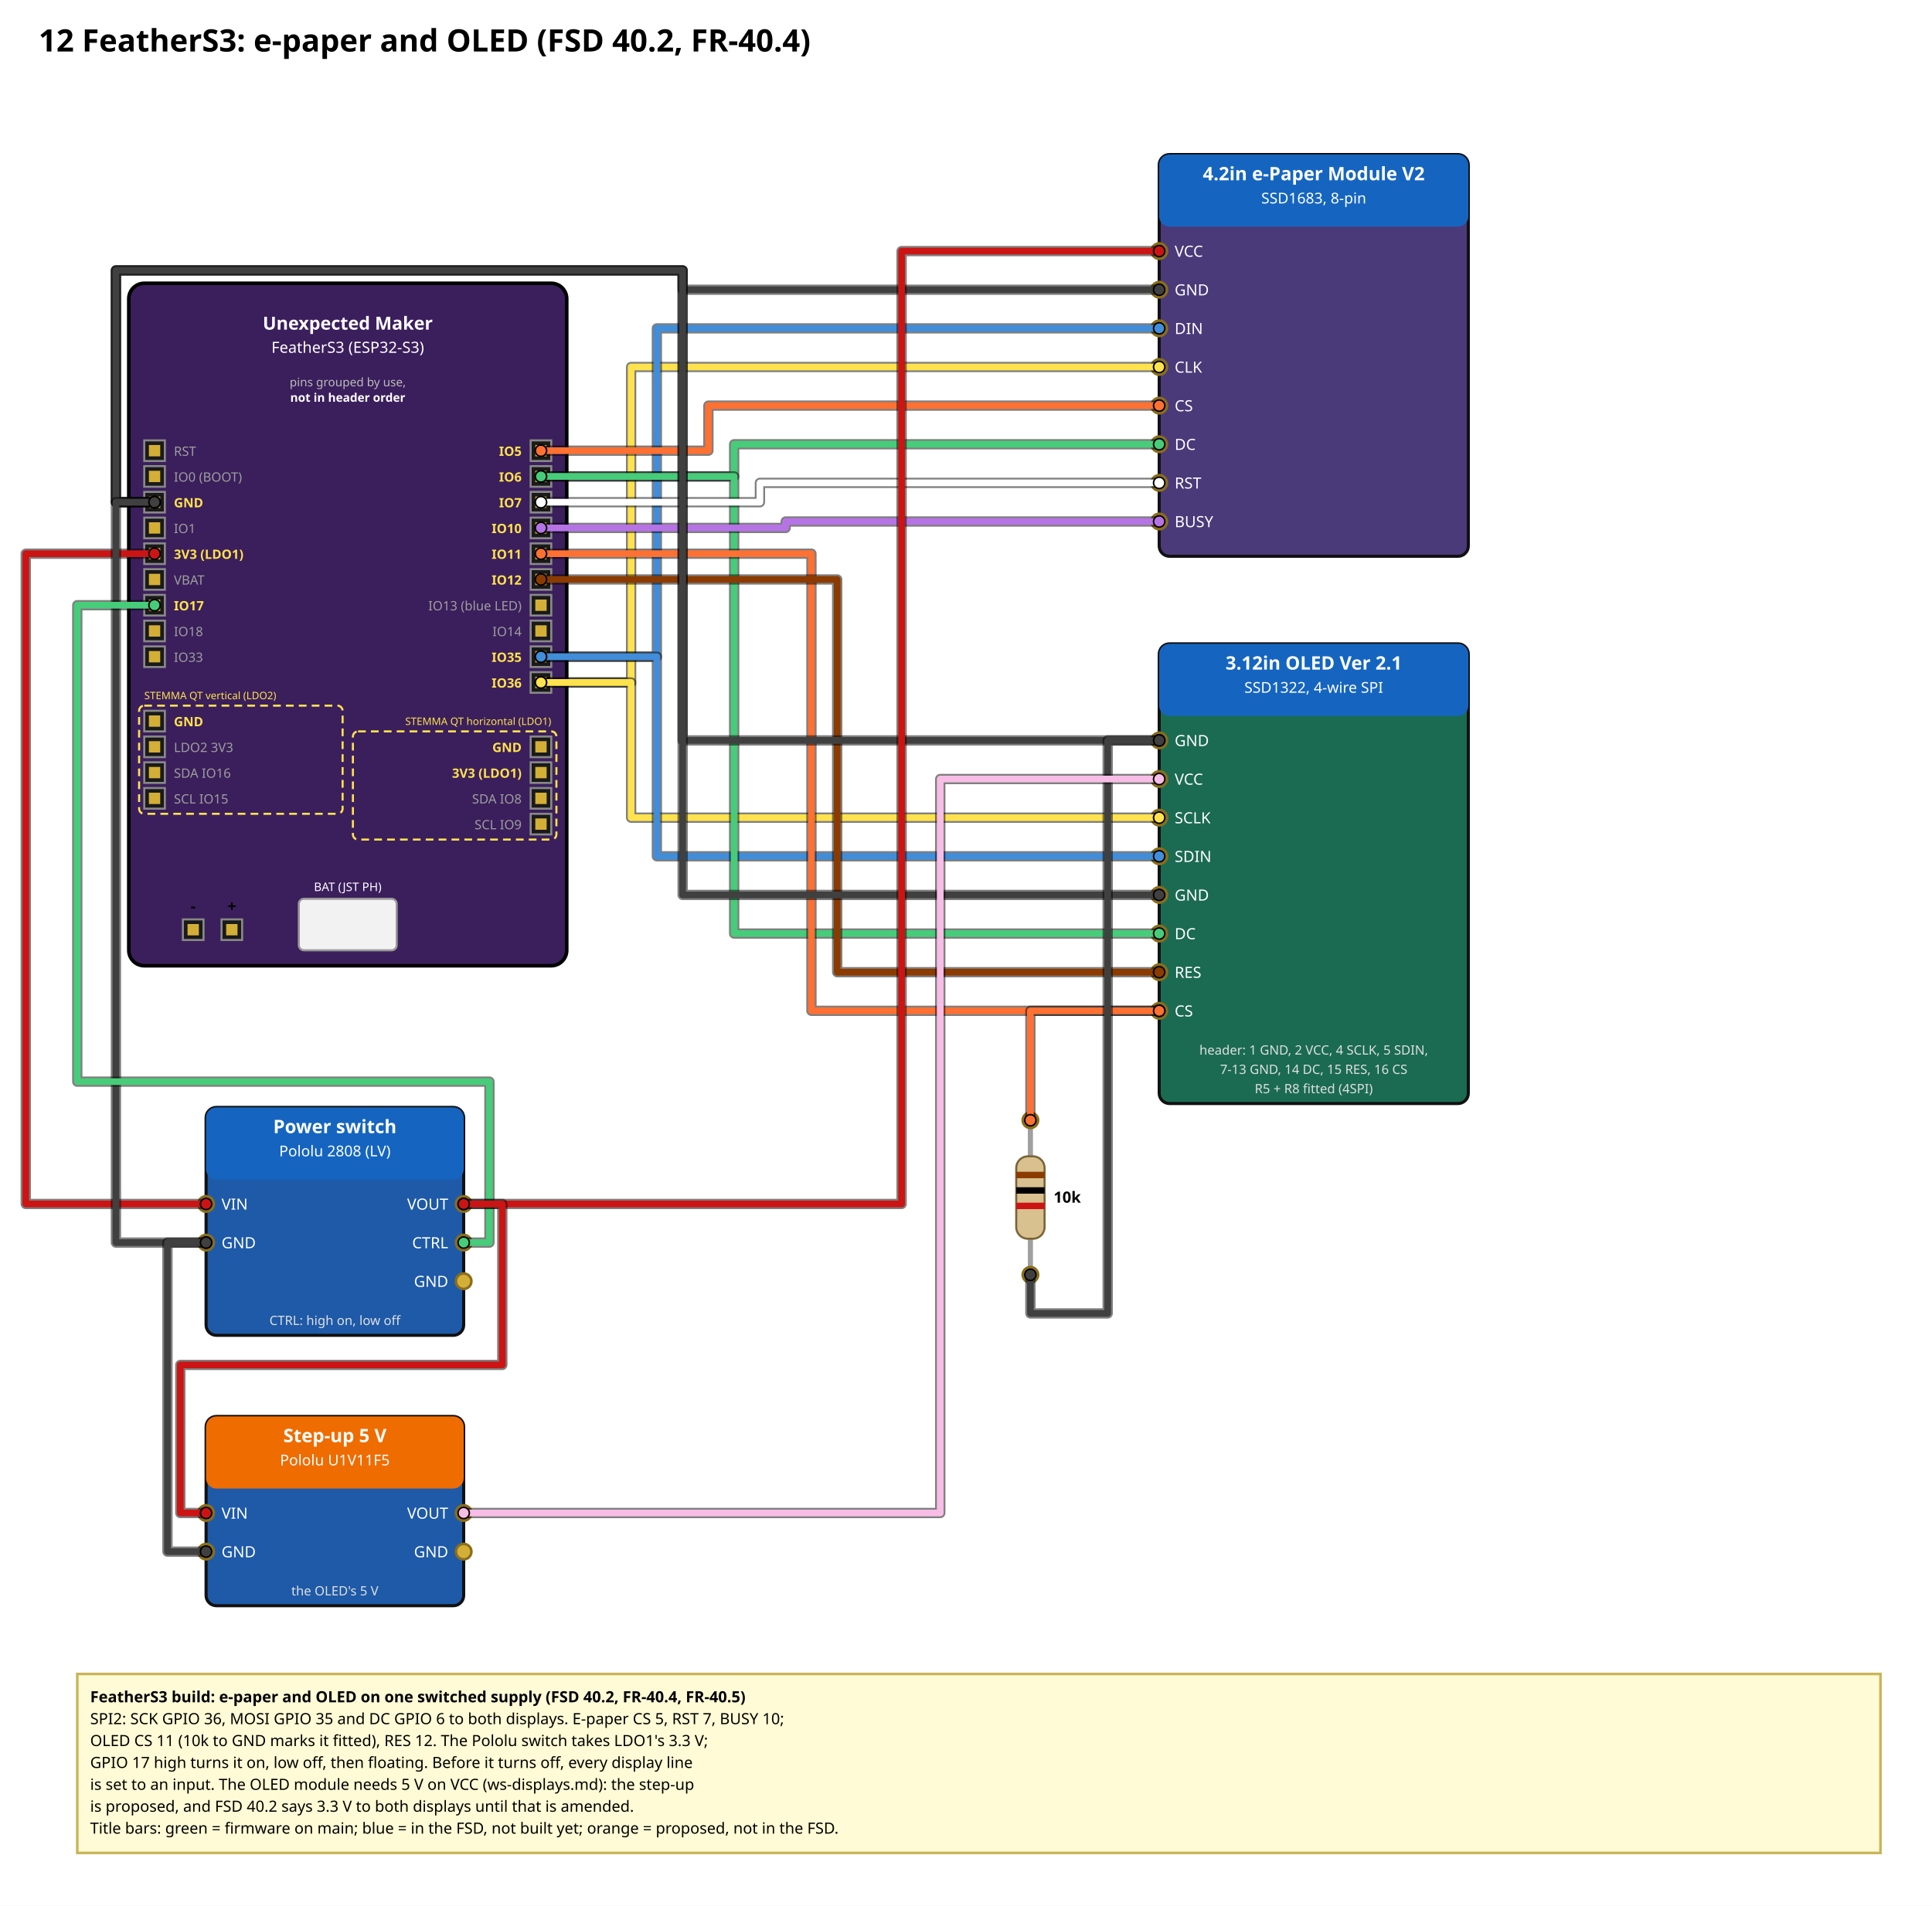
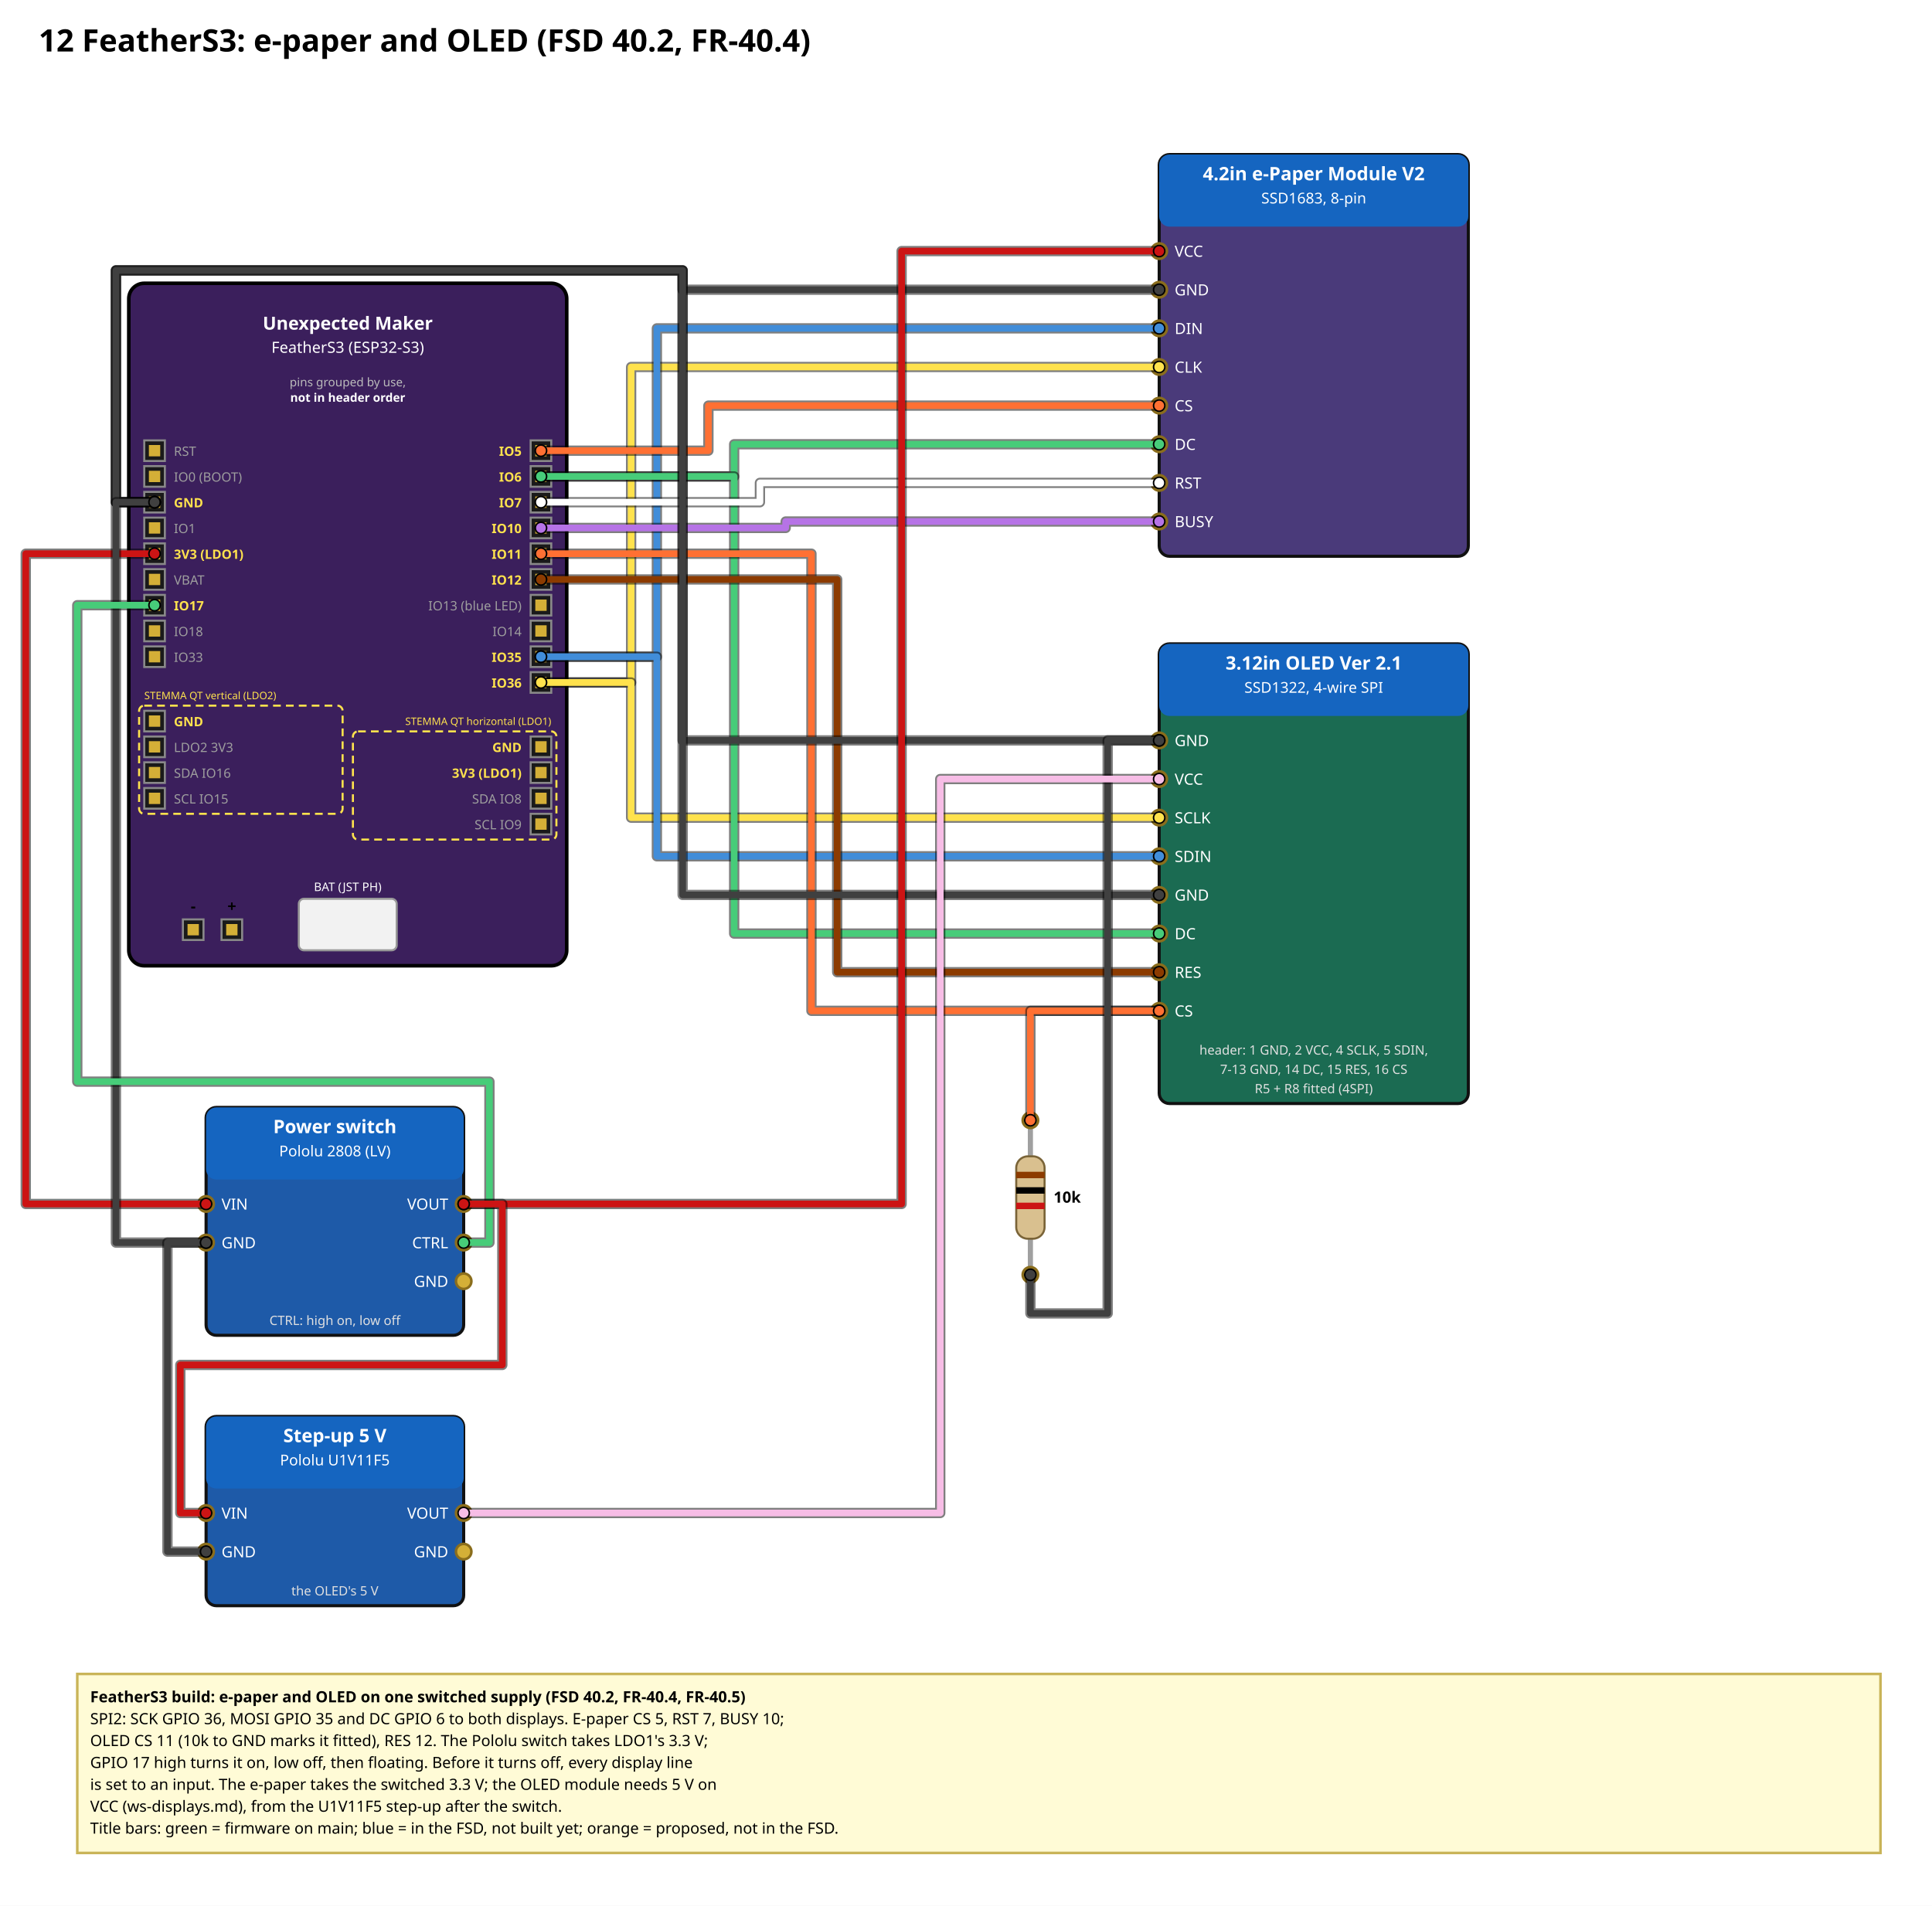
<svg xmlns="http://www.w3.org/2000/svg" width="1350" height="1332" viewBox="0 0 7500 7400">
  <rect x="0" y="0" width="7500" height="7400" fill="#ffffff" />
  <text x="150" y="200" font-family="Droid Sans" font-size="120" text-anchor="start" font-weight="bold" fill="#000000">12  FeatherS3: e-paper and OLED (FSD 40.2, FR-40.4)</text>
  <g transform="translate(500 1100)">
    <rect x="0" y="0" width="1700" height="2650" rx="60" fill="#3b1f5c" stroke="#000000" stroke-width="14" />
    <text x="850.0" y="180" font-family="Droid Sans" font-size="70" text-anchor="middle" font-weight="bold" fill="#ffffff">Unexpected Maker</text>
    <text x="850.0" y="270" font-family="Droid Sans" font-size="60" text-anchor="middle" font-weight="normal" fill="#ffffff">FeatherS3 (ESP32-S3)</text>
    <text x="850.0" y="400" font-family="Droid Sans" font-size="46" text-anchor="middle" font-weight="normal" fill="#bbbbbb">pins grouped by use,</text>
    <text x="850.0" y="460" font-family="Droid Sans" font-size="46" text-anchor="middle" font-weight="bold" fill="#ffffff">not in header order</text>
    <rect x="40" y="1640" width="790.0" height="420" rx="20" fill="none" stroke="#ffe24d" stroke-width="8" stroke-dasharray="30 20" />
    <text x="60" y="1615" font-family="Droid Sans" font-size="40" text-anchor="start" font-weight="normal" fill="#ffe24d">STEMMA QT vertical (LDO2)</text>
    <rect x="870.0" y="1740" width="790.0" height="420" rx="20" fill="none" stroke="#ffe24d" stroke-width="8" stroke-dasharray="30 20" />
    <text x="1640" y="1715" font-family="Droid Sans" font-size="40" text-anchor="end" font-weight="normal" fill="#ffe24d">STEMMA QT horizontal (LDO1)</text>
    <rect x="660.0" y="2390" width="380" height="200" rx="20" fill="#f2f2f2" stroke="#999999" stroke-width="8" />
    <text x="850.0" y="2360" font-family="Droid Sans" font-size="46" text-anchor="middle" font-weight="normal" fill="#ffffff">BAT (JST PH)</text>
    <text x="175" y="670" font-family="Droid Sans" font-size="50" text-anchor="start" font-weight="normal" fill="#9e9e9e">RST</text>
    <rect x="60" y="610" width="80" height="80" fill="#1a1a1a" stroke="#888888" stroke-width="8" />
    <rect id="connector0pin" x="78" y="628" width="44" height="44" fill="#d4af37" />
    <text x="175" y="770" font-family="Droid Sans" font-size="50" text-anchor="start" font-weight="normal" fill="#9e9e9e">IO0 (BOOT)</text>
    <rect x="60" y="710" width="80" height="80" fill="#1a1a1a" stroke="#888888" stroke-width="8" />
    <rect id="connector1pin" x="78" y="728" width="44" height="44" fill="#d4af37" />
    <text x="175" y="870" font-family="Droid Sans" font-size="50" text-anchor="start" font-weight="bold" fill="#ffe24d">GND</text>
    <rect x="60" y="810" width="80" height="80" fill="#1a1a1a" stroke="#888888" stroke-width="8" />
    <rect id="connector2pin" x="78" y="828" width="44" height="44" fill="#d4af37" />
    <text x="175" y="970" font-family="Droid Sans" font-size="50" text-anchor="start" font-weight="normal" fill="#9e9e9e">IO1</text>
    <rect x="60" y="910" width="80" height="80" fill="#1a1a1a" stroke="#888888" stroke-width="8" />
    <rect id="connector3pin" x="78" y="928" width="44" height="44" fill="#d4af37" />
    <text x="175" y="1070" font-family="Droid Sans" font-size="50" text-anchor="start" font-weight="bold" fill="#ffe24d">3V3 (LDO1)</text>
    <rect x="60" y="1010" width="80" height="80" fill="#1a1a1a" stroke="#888888" stroke-width="8" />
    <rect id="connector4pin" x="78" y="1028" width="44" height="44" fill="#d4af37" />
    <text x="175" y="1170" font-family="Droid Sans" font-size="50" text-anchor="start" font-weight="normal" fill="#9e9e9e">VBAT</text>
    <rect x="60" y="1110" width="80" height="80" fill="#1a1a1a" stroke="#888888" stroke-width="8" />
    <rect id="connector5pin" x="78" y="1128" width="44" height="44" fill="#d4af37" />
    <text x="175" y="1270" font-family="Droid Sans" font-size="50" text-anchor="start" font-weight="bold" fill="#ffe24d">IO17</text>
    <rect x="60" y="1210" width="80" height="80" fill="#1a1a1a" stroke="#888888" stroke-width="8" />
    <rect id="connector6pin" x="78" y="1228" width="44" height="44" fill="#d4af37" />
    <text x="175" y="1370" font-family="Droid Sans" font-size="50" text-anchor="start" font-weight="normal" fill="#9e9e9e">IO18</text>
    <rect x="60" y="1310" width="80" height="80" fill="#1a1a1a" stroke="#888888" stroke-width="8" />
    <rect id="connector7pin" x="78" y="1328" width="44" height="44" fill="#d4af37" />
    <text x="175" y="1470" font-family="Droid Sans" font-size="50" text-anchor="start" font-weight="normal" fill="#9e9e9e">IO33</text>
    <rect x="60" y="1410" width="80" height="80" fill="#1a1a1a" stroke="#888888" stroke-width="8" />
    <rect id="connector8pin" x="78" y="1428" width="44" height="44" fill="#d4af37" />
    <text x="175" y="1720" font-family="Droid Sans" font-size="50" text-anchor="start" font-weight="bold" fill="#ffe24d">GND</text>
    <rect x="60" y="1660" width="80" height="80" fill="#1a1a1a" stroke="#888888" stroke-width="8" />
    <rect id="connector9pin" x="78" y="1678" width="44" height="44" fill="#d4af37" />
    <text x="175" y="1820" font-family="Droid Sans" font-size="50" text-anchor="start" font-weight="normal" fill="#9e9e9e">LDO2 3V3</text>
    <rect x="60" y="1760" width="80" height="80" fill="#1a1a1a" stroke="#888888" stroke-width="8" />
    <rect id="connector10pin" x="78" y="1778" width="44" height="44" fill="#d4af37" />
    <text x="175" y="1920" font-family="Droid Sans" font-size="50" text-anchor="start" font-weight="normal" fill="#9e9e9e">SDA IO16</text>
    <rect x="60" y="1860" width="80" height="80" fill="#1a1a1a" stroke="#888888" stroke-width="8" />
    <rect id="connector11pin" x="78" y="1878" width="44" height="44" fill="#d4af37" />
    <text x="175" y="2020" font-family="Droid Sans" font-size="50" text-anchor="start" font-weight="normal" fill="#9e9e9e">SCL IO15</text>
    <rect x="60" y="1960" width="80" height="80" fill="#1a1a1a" stroke="#888888" stroke-width="8" />
    <rect id="connector12pin" x="78" y="1978" width="44" height="44" fill="#d4af37" />
    <text x="1525" y="670" font-family="Droid Sans" font-size="50" text-anchor="end" font-weight="bold" fill="#ffe24d">IO5</text>
    <rect x="1560" y="610" width="80" height="80" fill="#1a1a1a" stroke="#888888" stroke-width="8" />
    <rect id="connector13pin" x="1578" y="628" width="44" height="44" fill="#d4af37" />
    <text x="1525" y="770" font-family="Droid Sans" font-size="50" text-anchor="end" font-weight="bold" fill="#ffe24d">IO6</text>
    <rect x="1560" y="710" width="80" height="80" fill="#1a1a1a" stroke="#888888" stroke-width="8" />
    <rect id="connector14pin" x="1578" y="728" width="44" height="44" fill="#d4af37" />
    <text x="1525" y="870" font-family="Droid Sans" font-size="50" text-anchor="end" font-weight="bold" fill="#ffe24d">IO7</text>
    <rect x="1560" y="810" width="80" height="80" fill="#1a1a1a" stroke="#888888" stroke-width="8" />
    <rect id="connector15pin" x="1578" y="828" width="44" height="44" fill="#d4af37" />
    <text x="1525" y="970" font-family="Droid Sans" font-size="50" text-anchor="end" font-weight="bold" fill="#ffe24d">IO10</text>
    <rect x="1560" y="910" width="80" height="80" fill="#1a1a1a" stroke="#888888" stroke-width="8" />
    <rect id="connector16pin" x="1578" y="928" width="44" height="44" fill="#d4af37" />
    <text x="1525" y="1070" font-family="Droid Sans" font-size="50" text-anchor="end" font-weight="bold" fill="#ffe24d">IO11</text>
    <rect x="1560" y="1010" width="80" height="80" fill="#1a1a1a" stroke="#888888" stroke-width="8" />
    <rect id="connector17pin" x="1578" y="1028" width="44" height="44" fill="#d4af37" />
    <text x="1525" y="1170" font-family="Droid Sans" font-size="50" text-anchor="end" font-weight="bold" fill="#ffe24d">IO12</text>
    <rect x="1560" y="1110" width="80" height="80" fill="#1a1a1a" stroke="#888888" stroke-width="8" />
    <rect id="connector18pin" x="1578" y="1128" width="44" height="44" fill="#d4af37" />
    <text x="1525" y="1270" font-family="Droid Sans" font-size="50" text-anchor="end" font-weight="normal" fill="#9e9e9e">IO13 (blue LED)</text>
    <rect x="1560" y="1210" width="80" height="80" fill="#1a1a1a" stroke="#888888" stroke-width="8" />
    <rect id="connector19pin" x="1578" y="1228" width="44" height="44" fill="#d4af37" />
    <text x="1525" y="1370" font-family="Droid Sans" font-size="50" text-anchor="end" font-weight="normal" fill="#9e9e9e">IO14</text>
    <rect x="1560" y="1310" width="80" height="80" fill="#1a1a1a" stroke="#888888" stroke-width="8" />
    <rect id="connector20pin" x="1578" y="1328" width="44" height="44" fill="#d4af37" />
    <text x="1525" y="1470" font-family="Droid Sans" font-size="50" text-anchor="end" font-weight="bold" fill="#ffe24d">IO35</text>
    <rect x="1560" y="1410" width="80" height="80" fill="#1a1a1a" stroke="#888888" stroke-width="8" />
    <rect id="connector21pin" x="1578" y="1428" width="44" height="44" fill="#d4af37" />
    <text x="1525" y="1570" font-family="Droid Sans" font-size="50" text-anchor="end" font-weight="bold" fill="#ffe24d">IO36</text>
    <rect x="1560" y="1510" width="80" height="80" fill="#1a1a1a" stroke="#888888" stroke-width="8" />
    <rect id="connector22pin" x="1578" y="1528" width="44" height="44" fill="#d4af37" />
    <text x="1525" y="1820" font-family="Droid Sans" font-size="50" text-anchor="end" font-weight="bold" fill="#ffe24d">GND</text>
    <rect x="1560" y="1760" width="80" height="80" fill="#1a1a1a" stroke="#888888" stroke-width="8" />
    <rect id="connector23pin" x="1578" y="1778" width="44" height="44" fill="#d4af37" />
    <text x="1525" y="1920" font-family="Droid Sans" font-size="50" text-anchor="end" font-weight="bold" fill="#ffe24d">3V3 (LDO1)</text>
    <rect x="1560" y="1860" width="80" height="80" fill="#1a1a1a" stroke="#888888" stroke-width="8" />
    <rect id="connector24pin" x="1578" y="1878" width="44" height="44" fill="#d4af37" />
    <text x="1525" y="2020" font-family="Droid Sans" font-size="50" text-anchor="end" font-weight="normal" fill="#9e9e9e">SDA IO8</text>
    <rect x="1560" y="1960" width="80" height="80" fill="#1a1a1a" stroke="#888888" stroke-width="8" />
    <rect id="connector25pin" x="1578" y="1978" width="44" height="44" fill="#d4af37" />
    <text x="1525" y="2120" font-family="Droid Sans" font-size="50" text-anchor="end" font-weight="normal" fill="#9e9e9e">SCL IO9</text>
    <rect x="1560" y="2060" width="80" height="80" fill="#1a1a1a" stroke="#888888" stroke-width="8" />
    <rect id="connector26pin" x="1578" y="2078" width="44" height="44" fill="#d4af37" />
    <text x="250" y="2440" font-family="Droid Sans" font-size="60" text-anchor="middle" font-weight="bold" fill="#000000">-</text>
    <rect x="210" y="2470" width="80" height="80" fill="#1a1a1a" stroke="#888888" stroke-width="8" />
    <rect id="connector27pin" x="228" y="2488" width="44" height="44" fill="#d4af37" />
    <text x="400" y="2440" font-family="Droid Sans" font-size="60" text-anchor="middle" font-weight="bold" fill="#000000">+</text>
    <rect x="360" y="2470" width="80" height="80" fill="#1a1a1a" stroke="#888888" stroke-width="8" />
    <rect id="connector28pin" x="378" y="2488" width="44" height="44" fill="#d4af37" />
  </g>
  <g transform="translate(4500 600)">
    <rect x="0" y="0" width="1200" height="1560" rx="40" fill="#4a3a7a" stroke="#111111" stroke-width="12" />
    <rect x="0" y="0" width="1200" height="280" rx="40" fill="#1565c0" />
    <text x="600.0" y="100" font-family="Droid Sans" font-size="72" text-anchor="middle" font-weight="bold" fill="#ffffff">4.2in e-Paper Module V2</text>
    <text x="600.0" y="190" font-family="Droid Sans" font-size="58" text-anchor="middle" font-weight="normal" fill="#ffffff">SSD1683, 8-pin</text>
    <text x="60" y="397" font-family="Droid Sans" font-size="60" text-anchor="start" font-weight="normal" fill="#ffffff">VCC</text>
    <circle id="connector0pin" cx="0" cy="375" r="30" fill="#d4af37" stroke="#8a6d1c" stroke-width="10" />
    <text x="60" y="547" font-family="Droid Sans" font-size="60" text-anchor="start" font-weight="normal" fill="#ffffff">GND</text>
    <circle id="connector1pin" cx="0" cy="525" r="30" fill="#d4af37" stroke="#8a6d1c" stroke-width="10" />
    <text x="60" y="697" font-family="Droid Sans" font-size="60" text-anchor="start" font-weight="normal" fill="#ffffff">DIN</text>
    <circle id="connector2pin" cx="0" cy="675" r="30" fill="#d4af37" stroke="#8a6d1c" stroke-width="10" />
    <text x="60" y="847" font-family="Droid Sans" font-size="60" text-anchor="start" font-weight="normal" fill="#ffffff">CLK</text>
    <circle id="connector3pin" cx="0" cy="825" r="30" fill="#d4af37" stroke="#8a6d1c" stroke-width="10" />
    <text x="60" y="997" font-family="Droid Sans" font-size="60" text-anchor="start" font-weight="normal" fill="#ffffff">CS</text>
    <circle id="connector4pin" cx="0" cy="975" r="30" fill="#d4af37" stroke="#8a6d1c" stroke-width="10" />
    <text x="60" y="1147" font-family="Droid Sans" font-size="60" text-anchor="start" font-weight="normal" fill="#ffffff">DC</text>
    <circle id="connector5pin" cx="0" cy="1125" r="30" fill="#d4af37" stroke="#8a6d1c" stroke-width="10" />
    <text x="60" y="1297" font-family="Droid Sans" font-size="60" text-anchor="start" font-weight="normal" fill="#ffffff">RST</text>
    <circle id="connector6pin" cx="0" cy="1275" r="30" fill="#d4af37" stroke="#8a6d1c" stroke-width="10" />
    <text x="60" y="1447" font-family="Droid Sans" font-size="60" text-anchor="start" font-weight="normal" fill="#ffffff">BUSY</text>
    <circle id="connector7pin" cx="0" cy="1425" r="30" fill="#d4af37" stroke="#8a6d1c" stroke-width="10" />
  </g>
  <g transform="translate(4500 2500)">
    <rect x="0" y="0" width="1200" height="1785" rx="40" fill="#1b6b52" stroke="#111111" stroke-width="12" />
    <rect x="0" y="0" width="1200" height="280" rx="40" fill="#1565c0" />
    <text x="600.0" y="100" font-family="Droid Sans" font-size="72" text-anchor="middle" font-weight="bold" fill="#ffffff">3.12in OLED Ver 2.1</text>
    <text x="600.0" y="190" font-family="Droid Sans" font-size="58" text-anchor="middle" font-weight="normal" fill="#ffffff">SSD1322, 4-wire SPI</text>
    <text x="60" y="397" font-family="Droid Sans" font-size="60" text-anchor="start" font-weight="normal" fill="#ffffff">GND</text>
    <circle id="connector0pin" cx="0" cy="375" r="30" fill="#d4af37" stroke="#8a6d1c" stroke-width="10" />
    <text x="60" y="547" font-family="Droid Sans" font-size="60" text-anchor="start" font-weight="normal" fill="#ffffff">VCC</text>
    <circle id="connector1pin" cx="0" cy="525" r="30" fill="#d4af37" stroke="#8a6d1c" stroke-width="10" />
    <text x="60" y="697" font-family="Droid Sans" font-size="60" text-anchor="start" font-weight="normal" fill="#ffffff">SCLK</text>
    <circle id="connector2pin" cx="0" cy="675" r="30" fill="#d4af37" stroke="#8a6d1c" stroke-width="10" />
    <text x="60" y="847" font-family="Droid Sans" font-size="60" text-anchor="start" font-weight="normal" fill="#ffffff">SDIN</text>
    <circle id="connector3pin" cx="0" cy="825" r="30" fill="#d4af37" stroke="#8a6d1c" stroke-width="10" />
    <text x="60" y="997" font-family="Droid Sans" font-size="60" text-anchor="start" font-weight="normal" fill="#ffffff">GND</text>
    <circle id="connector4pin" cx="0" cy="975" r="30" fill="#d4af37" stroke="#8a6d1c" stroke-width="10" />
    <text x="60" y="1147" font-family="Droid Sans" font-size="60" text-anchor="start" font-weight="normal" fill="#ffffff">DC</text>
    <circle id="connector5pin" cx="0" cy="1125" r="30" fill="#d4af37" stroke="#8a6d1c" stroke-width="10" />
    <text x="60" y="1297" font-family="Droid Sans" font-size="60" text-anchor="start" font-weight="normal" fill="#ffffff">RES</text>
    <circle id="connector6pin" cx="0" cy="1275" r="30" fill="#d4af37" stroke="#8a6d1c" stroke-width="10" />
    <text x="60" y="1447" font-family="Droid Sans" font-size="60" text-anchor="start" font-weight="normal" fill="#ffffff">CS</text>
    <circle id="connector7pin" cx="0" cy="1425" r="30" fill="#d4af37" stroke="#8a6d1c" stroke-width="10" />
    <text x="600.0" y="1595" font-family="Droid Sans" font-size="50" text-anchor="middle" font-weight="normal" fill="#e0e0e0">header: 1 GND, 2 VCC, 4 SCLK, 5 SDIN,</text>
    <text x="600.0" y="1670" font-family="Droid Sans" font-size="50" text-anchor="middle" font-weight="normal" fill="#e0e0e0">7-13 GND, 14 DC, 15 RES, 16 CS</text>
    <text x="600.0" y="1745" font-family="Droid Sans" font-size="50" text-anchor="middle" font-weight="normal" fill="#e0e0e0">R5 + R8 fitted (4SPI)</text>
  </g>
  <g transform="translate(3900 4300)">
    <line x1="100" y1="50" x2="100" y2="650" stroke="#a0a0a0" stroke-width="20" />
    <g transform="translate(100 350) rotate(90)">
      <rect x="-160" y="-55" width="320" height="110" rx="45" fill="#d9c08f" stroke="#7a6438" stroke-width="8" />
      <rect x="-100" y="-55" width="25" height="110" fill="#8c3b00" />
      <rect x="-40" y="-55" width="25" height="110" fill="#000000" />
      <rect x="20" y="-55" width="25" height="110" fill="#cc1414" />
    </g>
    <text x="190" y="370" font-family="Droid Sans" font-size="60" text-anchor="start" font-weight="bold" fill="#000000">10k</text>
    <circle id="connector0pin" cx="100" cy="50" r="30" fill="#d4af37" stroke="#8a6d1c" stroke-width="10" />
    <circle id="connector1pin" cx="100" cy="650" r="30" fill="#d4af37" stroke="#8a6d1c" stroke-width="10" />
  </g>
  <g transform="translate(800 4300)">
    <rect x="0" y="0" width="1000" height="885" rx="40" fill="#1e5aa8" stroke="#111111" stroke-width="12" />
    <rect x="0" y="0" width="1000" height="280" rx="40" fill="#1565c0" />
    <text x="500.0" y="100" font-family="Droid Sans" font-size="72" text-anchor="middle" font-weight="bold" fill="#ffffff">Power switch</text>
    <text x="500.0" y="190" font-family="Droid Sans" font-size="58" text-anchor="middle" font-weight="normal" fill="#ffffff">Pololu 2808 (LV)</text>
    <text x="60" y="397" font-family="Droid Sans" font-size="60" text-anchor="start" font-weight="normal" fill="#ffffff">VIN</text>
    <circle id="connector0pin" cx="0" cy="375" r="30" fill="#d4af37" stroke="#8a6d1c" stroke-width="10" />
    <text x="60" y="547" font-family="Droid Sans" font-size="60" text-anchor="start" font-weight="normal" fill="#ffffff">GND</text>
    <circle id="connector1pin" cx="0" cy="525" r="30" fill="#d4af37" stroke="#8a6d1c" stroke-width="10" />
    <text x="940" y="397" font-family="Droid Sans" font-size="60" text-anchor="end" font-weight="normal" fill="#ffffff">VOUT</text>
    <circle id="connector2pin" cx="1000" cy="375" r="30" fill="#d4af37" stroke="#8a6d1c" stroke-width="10" />
    <text x="940" y="547" font-family="Droid Sans" font-size="60" text-anchor="end" font-weight="normal" fill="#ffffff">CTRL</text>
    <circle id="connector3pin" cx="1000" cy="525" r="30" fill="#d4af37" stroke="#8a6d1c" stroke-width="10" />
    <text x="940" y="697" font-family="Droid Sans" font-size="60" text-anchor="end" font-weight="normal" fill="#ffffff">GND</text>
    <circle id="connector4pin" cx="1000" cy="675" r="30" fill="#d4af37" stroke="#8a6d1c" stroke-width="10" />
    <text x="500.0" y="845" font-family="Droid Sans" font-size="50" text-anchor="middle" font-weight="normal" fill="#e0e0e0">CTRL: high on, low off</text>
  </g>
  <g transform="translate(800 5500)">
    <rect x="0" y="0" width="1000" height="735" rx="40" fill="#1e5aa8" stroke="#111111" stroke-width="12" />
-     <rect x="0" y="0" width="1000" height="280" rx="40" fill="#ef6c00" />
+     <rect x="0" y="0" width="1000" height="280" rx="40" fill="#1565c0" />
    <text x="500.0" y="100" font-family="Droid Sans" font-size="72" text-anchor="middle" font-weight="bold" fill="#ffffff">Step-up 5 V</text>
    <text x="500.0" y="190" font-family="Droid Sans" font-size="58" text-anchor="middle" font-weight="normal" fill="#ffffff">Pololu U1V11F5</text>
    <text x="60" y="397" font-family="Droid Sans" font-size="60" text-anchor="start" font-weight="normal" fill="#ffffff">VIN</text>
    <circle id="connector0pin" cx="0" cy="375" r="30" fill="#d4af37" stroke="#8a6d1c" stroke-width="10" />
    <text x="60" y="547" font-family="Droid Sans" font-size="60" text-anchor="start" font-weight="normal" fill="#ffffff">GND</text>
    <circle id="connector1pin" cx="0" cy="525" r="30" fill="#d4af37" stroke="#8a6d1c" stroke-width="10" />
    <text x="940" y="397" font-family="Droid Sans" font-size="60" text-anchor="end" font-weight="normal" fill="#ffffff">VOUT</text>
    <circle id="connector2pin" cx="1000" cy="375" r="30" fill="#d4af37" stroke="#8a6d1c" stroke-width="10" />
    <text x="940" y="547" font-family="Droid Sans" font-size="60" text-anchor="end" font-weight="normal" fill="#ffffff">GND</text>
    <circle id="connector3pin" cx="1000" cy="525" r="30" fill="#d4af37" stroke="#8a6d1c" stroke-width="10" />
    <text x="500.0" y="695" font-family="Droid Sans" font-size="50" text-anchor="middle" font-weight="normal" fill="#e0e0e0">the OLED's 5 V</text>
  </g>
  <polyline points="2100,2650 2450,2650 2450,1425 4500,1425" fill="none" stroke="#000000" stroke-opacity="0.5" stroke-width="40" stroke-linejoin="round" stroke-linecap="round" />
  <polyline points="2100,2650 2450,2650 2450,1425 4500,1425" fill="none" stroke="#ffe24d" stroke-width="26" stroke-linejoin="round" stroke-linecap="round" />
  <circle cx="2100" cy="2650" r="22" fill="#ffe24d" stroke="#000000" stroke-width="6" />
  <circle cx="4500" cy="1425" r="22" fill="#ffe24d" stroke="#000000" stroke-width="6" />
  <polyline points="2100,2650 2450,2650 2450,3175 4500,3175" fill="none" stroke="#000000" stroke-opacity="0.5" stroke-width="40" stroke-linejoin="round" stroke-linecap="round" />
  <polyline points="2100,2650 2450,2650 2450,3175 4500,3175" fill="none" stroke="#ffe24d" stroke-width="26" stroke-linejoin="round" stroke-linecap="round" />
  <circle cx="2100" cy="2650" r="22" fill="#ffe24d" stroke="#000000" stroke-width="6" />
  <circle cx="4500" cy="3175" r="22" fill="#ffe24d" stroke="#000000" stroke-width="6" />
  <polyline points="2100,2550 2550,2550 2550,1275 4500,1275" fill="none" stroke="#000000" stroke-opacity="0.5" stroke-width="40" stroke-linejoin="round" stroke-linecap="round" />
  <polyline points="2100,2550 2550,2550 2550,1275 4500,1275" fill="none" stroke="#418dd9" stroke-width="26" stroke-linejoin="round" stroke-linecap="round" />
  <circle cx="2100" cy="2550" r="22" fill="#418dd9" stroke="#000000" stroke-width="6" />
  <circle cx="4500" cy="1275" r="22" fill="#418dd9" stroke="#000000" stroke-width="6" />
  <polyline points="2100,2550 2550,2550 2550,3325 4500,3325" fill="none" stroke="#000000" stroke-opacity="0.5" stroke-width="40" stroke-linejoin="round" stroke-linecap="round" />
  <polyline points="2100,2550 2550,2550 2550,3325 4500,3325" fill="none" stroke="#418dd9" stroke-width="26" stroke-linejoin="round" stroke-linecap="round" />
  <circle cx="2100" cy="2550" r="22" fill="#418dd9" stroke="#000000" stroke-width="6" />
  <circle cx="4500" cy="3325" r="22" fill="#418dd9" stroke="#000000" stroke-width="6" />
  <polyline points="2100,1750 2750,1750 2750,1575 4500,1575" fill="none" stroke="#000000" stroke-opacity="0.5" stroke-width="40" stroke-linejoin="round" stroke-linecap="round" />
  <polyline points="2100,1750 2750,1750 2750,1575 4500,1575" fill="none" stroke="#ff7033" stroke-width="26" stroke-linejoin="round" stroke-linecap="round" />
  <circle cx="2100" cy="1750" r="22" fill="#ff7033" stroke="#000000" stroke-width="6" />
  <circle cx="4500" cy="1575" r="22" fill="#ff7033" stroke="#000000" stroke-width="6" />
  <polyline points="2100,1850 2850,1850 2850,1725 4500,1725" fill="none" stroke="#000000" stroke-opacity="0.5" stroke-width="40" stroke-linejoin="round" stroke-linecap="round" />
  <polyline points="2100,1850 2850,1850 2850,1725 4500,1725" fill="none" stroke="#47cc79" stroke-width="26" stroke-linejoin="round" stroke-linecap="round" />
  <circle cx="2100" cy="1850" r="22" fill="#47cc79" stroke="#000000" stroke-width="6" />
  <circle cx="4500" cy="1725" r="22" fill="#47cc79" stroke="#000000" stroke-width="6" />
  <polyline points="2100,1850 2850,1850 2850,3625 4500,3625" fill="none" stroke="#000000" stroke-opacity="0.5" stroke-width="40" stroke-linejoin="round" stroke-linecap="round" />
  <polyline points="2100,1850 2850,1850 2850,3625 4500,3625" fill="none" stroke="#47cc79" stroke-width="26" stroke-linejoin="round" stroke-linecap="round" />
  <circle cx="2100" cy="1850" r="22" fill="#47cc79" stroke="#000000" stroke-width="6" />
  <circle cx="4500" cy="3625" r="22" fill="#47cc79" stroke="#000000" stroke-width="6" />
  <polyline points="2100,1950 2950,1950 2950,1875 4500,1875" fill="none" stroke="#000000" stroke-opacity="0.5" stroke-width="40" stroke-linejoin="round" stroke-linecap="round" />
  <polyline points="2100,1950 2950,1950 2950,1875 4500,1875" fill="none" stroke="#ffffff" stroke-width="26" stroke-linejoin="round" stroke-linecap="round" />
  <circle cx="2100" cy="1950" r="22" fill="#ffffff" stroke="#000000" stroke-width="6" />
  <circle cx="4500" cy="1875" r="22" fill="#ffffff" stroke="#000000" stroke-width="6" />
  <polyline points="2100,2050 3050,2050 3050,2025 4500,2025" fill="none" stroke="#000000" stroke-opacity="0.5" stroke-width="40" stroke-linejoin="round" stroke-linecap="round" />
  <polyline points="2100,2050 3050,2050 3050,2025 4500,2025" fill="none" stroke="#b673e6" stroke-width="26" stroke-linejoin="round" stroke-linecap="round" />
  <circle cx="2100" cy="2050" r="22" fill="#b673e6" stroke="#000000" stroke-width="6" />
  <circle cx="4500" cy="2025" r="22" fill="#b673e6" stroke="#000000" stroke-width="6" />
  <polyline points="2100,2150 3150,2150 3150,3925 4500,3925" fill="none" stroke="#000000" stroke-opacity="0.5" stroke-width="40" stroke-linejoin="round" stroke-linecap="round" />
  <polyline points="2100,2150 3150,2150 3150,3925 4500,3925" fill="none" stroke="#ff7033" stroke-width="26" stroke-linejoin="round" stroke-linecap="round" />
  <circle cx="2100" cy="2150" r="22" fill="#ff7033" stroke="#000000" stroke-width="6" />
  <circle cx="4500" cy="3925" r="22" fill="#ff7033" stroke="#000000" stroke-width="6" />
  <polyline points="2100,2250 3250,2250 3250,3775 4500,3775" fill="none" stroke="#000000" stroke-opacity="0.5" stroke-width="40" stroke-linejoin="round" stroke-linecap="round" />
  <polyline points="2100,2250 3250,2250 3250,3775 4500,3775" fill="none" stroke="#8c3b00" stroke-width="26" stroke-linejoin="round" stroke-linecap="round" />
  <circle cx="2100" cy="2250" r="22" fill="#8c3b00" stroke="#000000" stroke-width="6" />
  <circle cx="4500" cy="3775" r="22" fill="#8c3b00" stroke="#000000" stroke-width="6" />
  <polyline points="600,1950 450,1950 450,1050 2650,1050 2650,1125 4500,1125" fill="none" stroke="#000000" stroke-opacity="0.5" stroke-width="40" stroke-linejoin="round" stroke-linecap="round" />
  <polyline points="600,1950 450,1950 450,1050 2650,1050 2650,1125 4500,1125" fill="none" stroke="#404040" stroke-width="26" stroke-linejoin="round" stroke-linecap="round" />
  <circle cx="600" cy="1950" r="22" fill="#404040" stroke="#000000" stroke-width="6" />
  <circle cx="4500" cy="1125" r="22" fill="#404040" stroke="#000000" stroke-width="6" />
  <polyline points="600,1950 450,1950 450,1050 2650,1050 2650,2875 4500,2875" fill="none" stroke="#000000" stroke-opacity="0.5" stroke-width="40" stroke-linejoin="round" stroke-linecap="round" />
  <polyline points="600,1950 450,1950 450,1050 2650,1050 2650,2875 4500,2875" fill="none" stroke="#404040" stroke-width="26" stroke-linejoin="round" stroke-linecap="round" />
  <circle cx="600" cy="1950" r="22" fill="#404040" stroke="#000000" stroke-width="6" />
  <circle cx="4500" cy="2875" r="22" fill="#404040" stroke="#000000" stroke-width="6" />
  <polyline points="600,1950 450,1950 450,1050 2650,1050 2650,3475 4500,3475" fill="none" stroke="#000000" stroke-opacity="0.5" stroke-width="40" stroke-linejoin="round" stroke-linecap="round" />
  <polyline points="600,1950 450,1950 450,1050 2650,1050 2650,3475 4500,3475" fill="none" stroke="#404040" stroke-width="26" stroke-linejoin="round" stroke-linecap="round" />
  <circle cx="600" cy="1950" r="22" fill="#404040" stroke="#000000" stroke-width="6" />
  <circle cx="4500" cy="3475" r="22" fill="#404040" stroke="#000000" stroke-width="6" />
  <polyline points="4500,3925 4000,3925 4000,4350" fill="none" stroke="#000000" stroke-opacity="0.5" stroke-width="40" stroke-linejoin="round" stroke-linecap="round" />
  <polyline points="4500,3925 4000,3925 4000,4350" fill="none" stroke="#ff7033" stroke-width="26" stroke-linejoin="round" stroke-linecap="round" />
  <circle cx="4500" cy="3925" r="22" fill="#ff7033" stroke="#000000" stroke-width="6" />
  <circle cx="4000" cy="4350" r="22" fill="#ff7033" stroke="#000000" stroke-width="6" />
  <polyline points="4000,4950 4000,5100 4300,5100 4300,2875 4500,2875" fill="none" stroke="#000000" stroke-opacity="0.5" stroke-width="40" stroke-linejoin="round" stroke-linecap="round" />
  <polyline points="4000,4950 4000,5100 4300,5100 4300,2875 4500,2875" fill="none" stroke="#404040" stroke-width="26" stroke-linejoin="round" stroke-linecap="round" />
  <circle cx="4000" cy="4950" r="22" fill="#404040" stroke="#000000" stroke-width="6" />
  <circle cx="4500" cy="2875" r="22" fill="#404040" stroke="#000000" stroke-width="6" />
  <polyline points="600,2150 100,2150 100,4675 800,4675" fill="none" stroke="#000000" stroke-opacity="0.5" stroke-width="40" stroke-linejoin="round" stroke-linecap="round" />
  <polyline points="600,2150 100,2150 100,4675 800,4675" fill="none" stroke="#cc1414" stroke-width="26" stroke-linejoin="round" stroke-linecap="round" />
  <circle cx="600" cy="2150" r="22" fill="#cc1414" stroke="#000000" stroke-width="6" />
  <circle cx="800" cy="4675" r="22" fill="#cc1414" stroke="#000000" stroke-width="6" />
  <polyline points="600,1950 450,1950 450,4825 800,4825" fill="none" stroke="#000000" stroke-opacity="0.5" stroke-width="40" stroke-linejoin="round" stroke-linecap="round" />
  <polyline points="600,1950 450,1950 450,4825 800,4825" fill="none" stroke="#404040" stroke-width="26" stroke-linejoin="round" stroke-linecap="round" />
  <circle cx="600" cy="1950" r="22" fill="#404040" stroke="#000000" stroke-width="6" />
  <circle cx="800" cy="4825" r="22" fill="#404040" stroke="#000000" stroke-width="6" />
  <polyline points="600,2350 300,2350 300,4200 1900,4200 1900,4825 1800,4825" fill="none" stroke="#000000" stroke-opacity="0.5" stroke-width="40" stroke-linejoin="round" stroke-linecap="round" />
  <polyline points="600,2350 300,2350 300,4200 1900,4200 1900,4825 1800,4825" fill="none" stroke="#47cc79" stroke-width="26" stroke-linejoin="round" stroke-linecap="round" />
  <circle cx="600" cy="2350" r="22" fill="#47cc79" stroke="#000000" stroke-width="6" />
  <circle cx="1800" cy="4825" r="22" fill="#47cc79" stroke="#000000" stroke-width="6" />
  <polyline points="1800,4675 3500,4675 3500,975 4500,975" fill="none" stroke="#000000" stroke-opacity="0.5" stroke-width="40" stroke-linejoin="round" stroke-linecap="round" />
  <polyline points="1800,4675 3500,4675 3500,975 4500,975" fill="none" stroke="#cc1414" stroke-width="26" stroke-linejoin="round" stroke-linecap="round" />
  <circle cx="1800" cy="4675" r="22" fill="#cc1414" stroke="#000000" stroke-width="6" />
  <circle cx="4500" cy="975" r="22" fill="#cc1414" stroke="#000000" stroke-width="6" />
  <polyline points="1800,4675 1950,4675 1950,5300 700,5300 700,5875 800,5875" fill="none" stroke="#000000" stroke-opacity="0.5" stroke-width="40" stroke-linejoin="round" stroke-linecap="round" />
  <polyline points="1800,4675 1950,4675 1950,5300 700,5300 700,5875 800,5875" fill="none" stroke="#cc1414" stroke-width="26" stroke-linejoin="round" stroke-linecap="round" />
  <circle cx="1800" cy="4675" r="22" fill="#cc1414" stroke="#000000" stroke-width="6" />
  <circle cx="800" cy="5875" r="22" fill="#cc1414" stroke="#000000" stroke-width="6" />
  <polyline points="800,4825 650,4825 650,6025 800,6025" fill="none" stroke="#000000" stroke-opacity="0.5" stroke-width="40" stroke-linejoin="round" stroke-linecap="round" />
  <polyline points="800,4825 650,4825 650,6025 800,6025" fill="none" stroke="#404040" stroke-width="26" stroke-linejoin="round" stroke-linecap="round" />
  <circle cx="800" cy="4825" r="22" fill="#404040" stroke="#000000" stroke-width="6" />
  <circle cx="800" cy="6025" r="22" fill="#404040" stroke="#000000" stroke-width="6" />
  <polyline points="1800,5875 3650,5875 3650,3025 4500,3025" fill="none" stroke="#000000" stroke-opacity="0.5" stroke-width="40" stroke-linejoin="round" stroke-linecap="round" />
  <polyline points="1800,5875 3650,5875 3650,3025 4500,3025" fill="none" stroke="#f7bde6" stroke-width="26" stroke-linejoin="round" stroke-linecap="round" />
  <circle cx="1800" cy="5875" r="22" fill="#f7bde6" stroke="#000000" stroke-width="6" />
  <circle cx="4500" cy="3025" r="22" fill="#f7bde6" stroke="#000000" stroke-width="6" />
  <rect x="300" y="6500" width="7000" height="695" fill="#fffbd6" stroke="#c9b458" stroke-width="10" />
  <text x="350" y="6610" font-family="Droid Sans" font-size="60" text-anchor="start" font-weight="bold" fill="#000000">FeatherS3 build: e-paper and OLED on one switched supply (FSD 40.2, FR-40.4, FR-40.5)</text>
  <text x="350" y="6695" font-family="Droid Sans" font-size="60" text-anchor="start" font-weight="normal" fill="#000000">SPI2: SCK GPIO 36, MOSI GPIO 35 and DC GPIO 6 to both displays. E-paper CS 5, RST 7, BUSY 10;</text>
  <text x="350" y="6780" font-family="Droid Sans" font-size="60" text-anchor="start" font-weight="normal" fill="#000000">OLED CS 11 (10k to GND marks it fitted), RES 12. The Pololu switch takes LDO1's 3.3 V;</text>
  <text x="350" y="6865" font-family="Droid Sans" font-size="60" text-anchor="start" font-weight="normal" fill="#000000">GPIO 17 high turns it on, low off, then floating. Before it turns off, every display line</text>
-   <text x="350" y="6950" font-family="Droid Sans" font-size="60" text-anchor="start" font-weight="normal" fill="#000000">is set to an input. The OLED module needs 5 V on VCC (ws-displays.md): the step-up</text>
-   <text x="350" y="7035" font-family="Droid Sans" font-size="60" text-anchor="start" font-weight="normal" fill="#000000">is proposed, and FSD 40.2 says 3.3 V to both displays until that is amended.</text>
+   <text x="350" y="6950" font-family="Droid Sans" font-size="60" text-anchor="start" font-weight="normal" fill="#000000">is set to an input. The e-paper takes the switched 3.3 V; the OLED module needs 5 V on</text>
+   <text x="350" y="7035" font-family="Droid Sans" font-size="60" text-anchor="start" font-weight="normal" fill="#000000">VCC (ws-displays.md), from the U1V11F5 step-up after the switch.</text>
  <text x="350" y="7120" font-family="Droid Sans" font-size="60" text-anchor="start" font-weight="normal" fill="#000000">Title bars: green = firmware on main; blue = in the FSD, not built yet; orange = proposed, not in the FSD.</text>
</svg>
